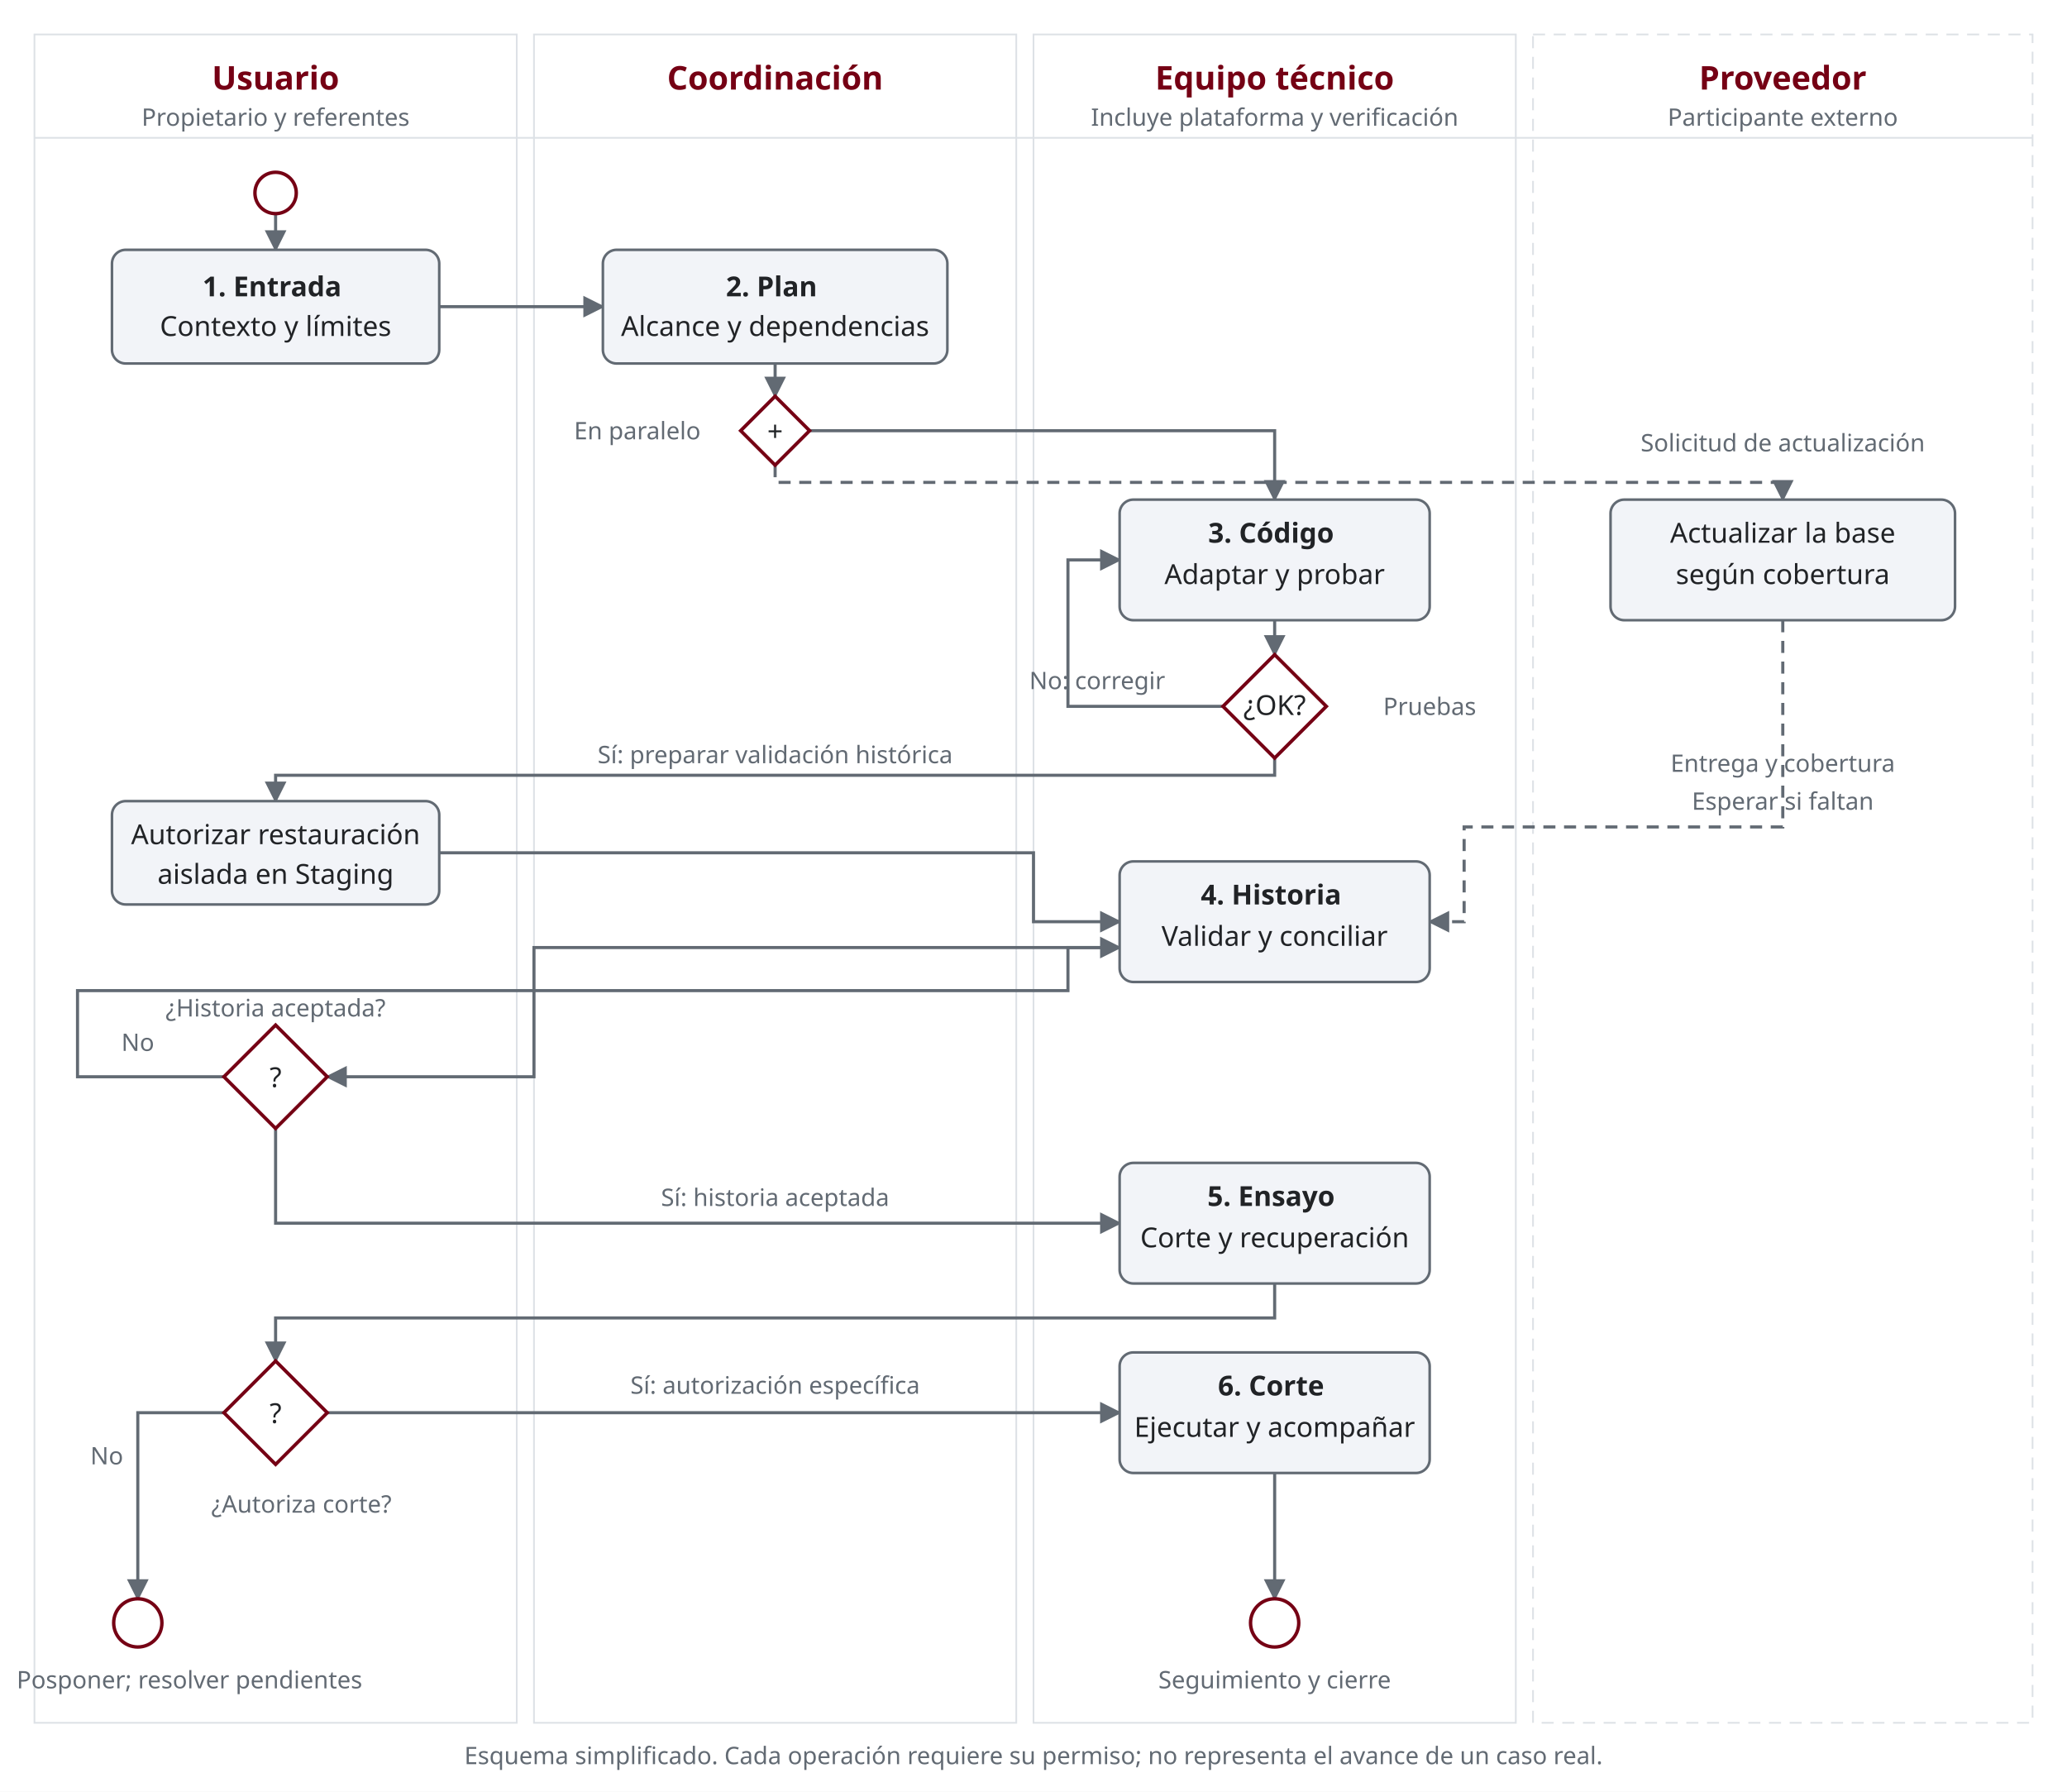
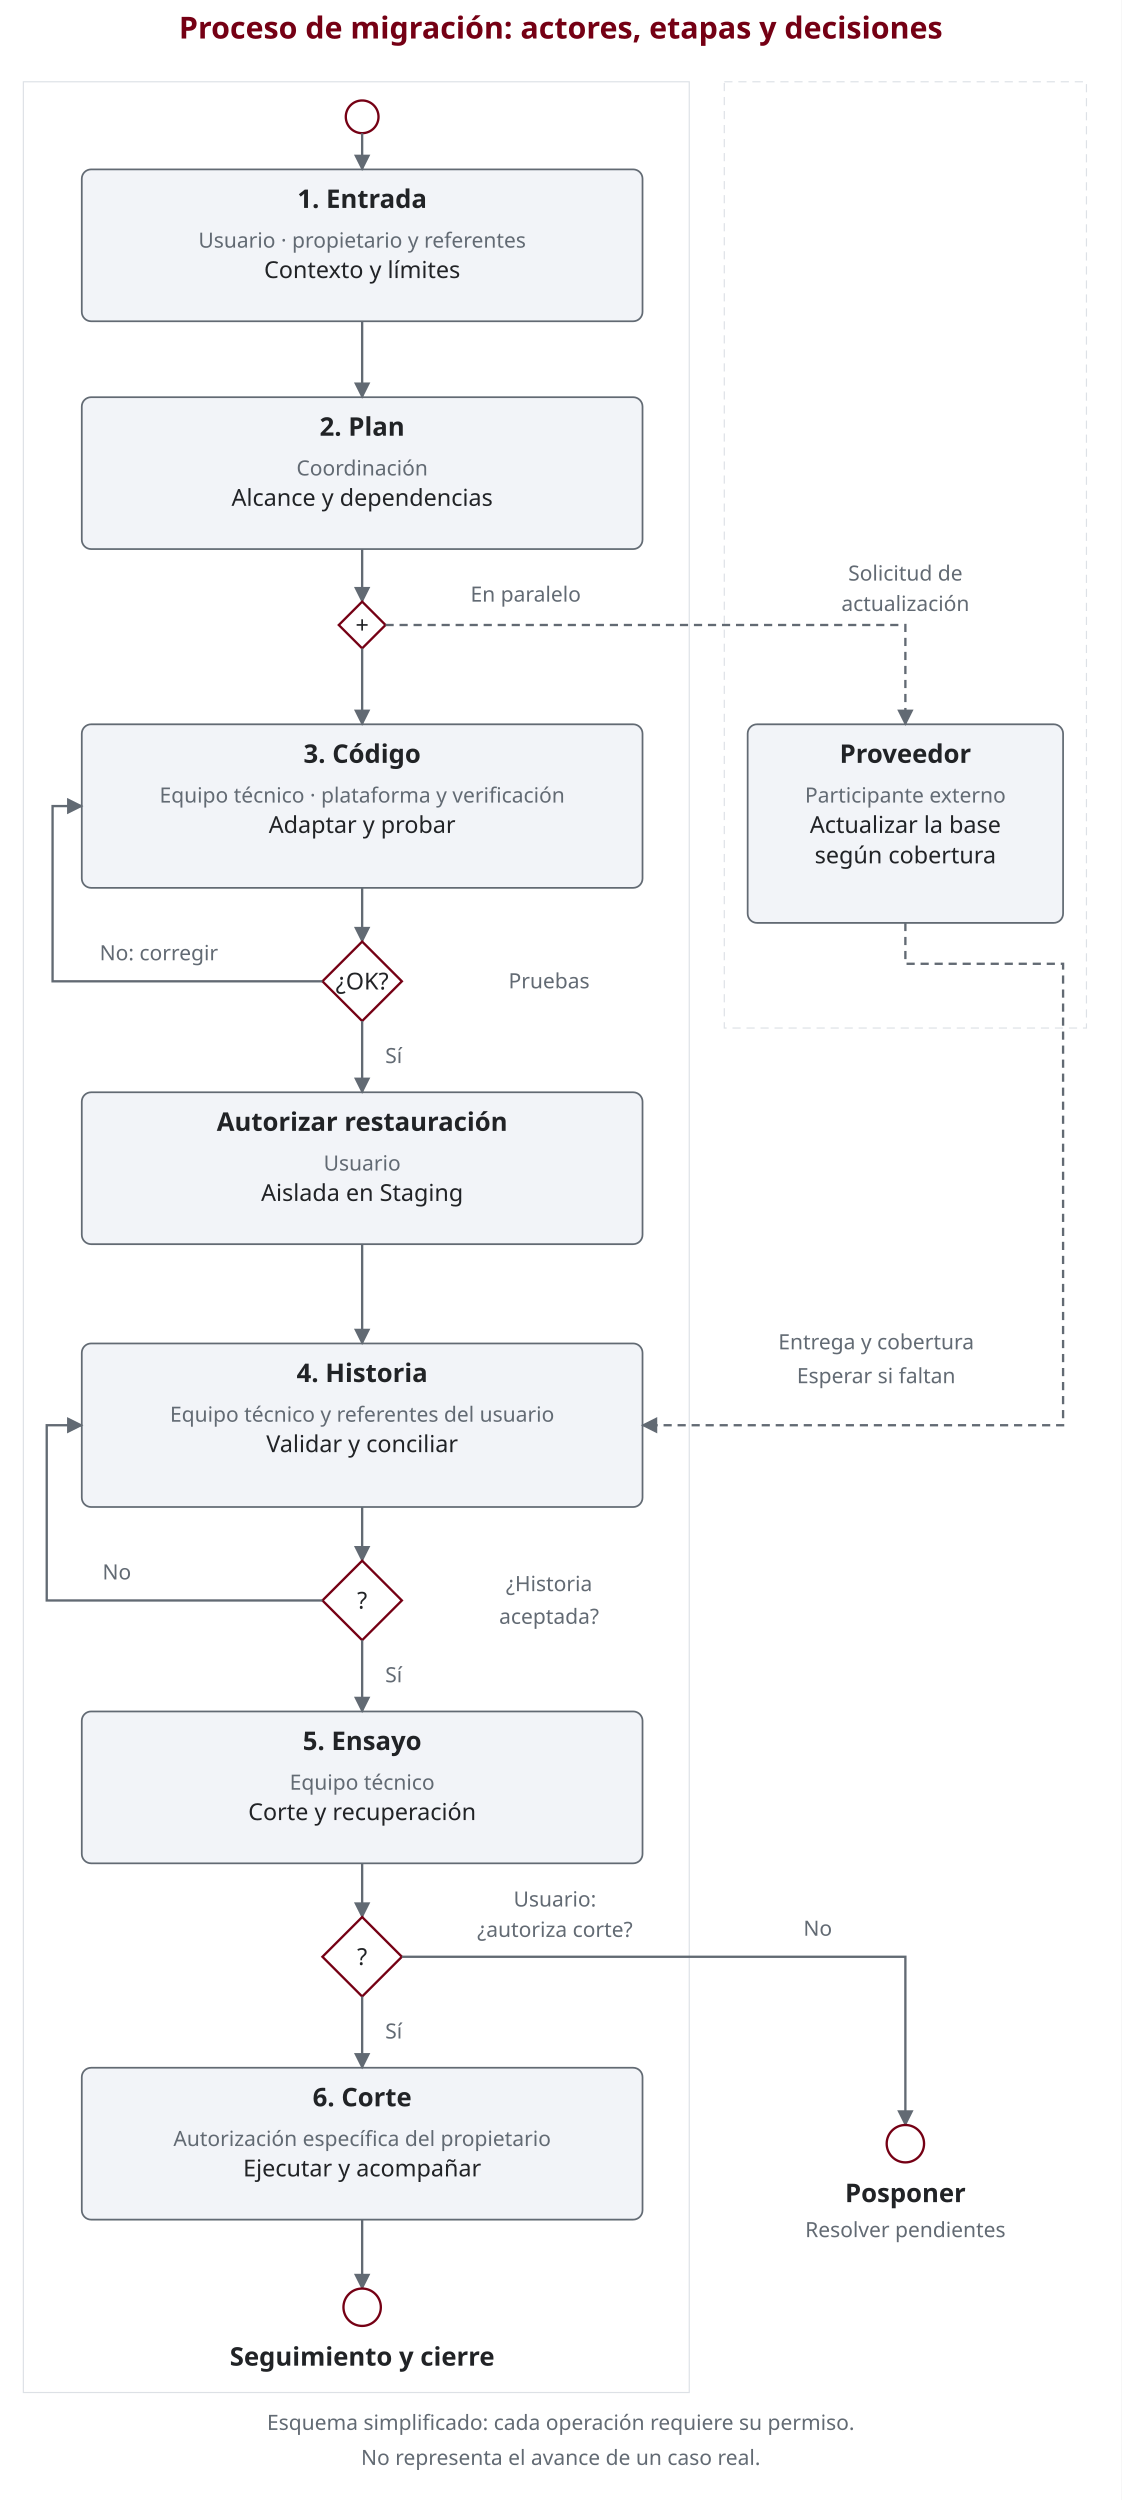
- <svg xmlns="http://www.w3.org/2000/svg" viewBox="0 0 1200 1040" role="img" aria-labelledby="title desc">
+ <svg xmlns="http://www.w3.org/2000/svg" viewBox="0 0 960 2140" role="img" aria-labelledby="title desc">
  <defs>
    <marker id="arrow" viewBox="0 0 10 10" refX="9" refY="5" markerWidth="7" markerHeight="7" orient="auto-start-reverse">
      <path d="M0 0L10 5L0 10Z" fill="#626a73" />
    </marker>
    <style>
-       text { font-family: system-ui, sans-serif; fill: #212326; font-size: 16px; text-anchor: middle; }
-       .heading { font-size: 19px; font-weight: 700; fill: #750014; }
-       .note { font-size: 14px; fill: #626a73; }
+       text { font-family: system-ui, sans-serif; fill: #212326; font-size: 20px; text-anchor: middle; }
+       .title { font-size: 26px; font-weight: 750; fill: #750014; }
+       .heading { font-size: 22px; font-weight: 700; }
+       .note { font-size: 18px; fill: #626a73; }
+       .node, .task { fill: #f2f4f8; stroke: #626a73; stroke-width: 1.5; rx: 8; }
+       .boundary { fill: #fff; stroke: #750014; stroke-width: 2; rx: 10; }
+       .pending { fill: #fff; stroke: #626a73; stroke-width: 1.5; stroke-dasharray: 7 5; rx: 8; }
      .lane { fill: #fff; stroke: #dde1e6; }
-       .task { fill: #f2f4f8; stroke: #626a73; stroke-width: 1.5; rx: 8; }
-       .gateway { fill: #fff; stroke: #750014; stroke-width: 2; }
-       .event { fill: #fff; stroke: #750014; stroke-width: 2; }
-       .flow { fill: none; stroke: #626a73; stroke-width: 1.8; marker-end: url(#arrow); }
-       .message { fill: none; stroke: #626a73; stroke-width: 1.8; stroke-dasharray: 7 5; marker-end: url(#arrow); }
+       .gateway, .event { fill: #fff; stroke: #750014; stroke-width: 2; }
+       .flow { fill: none; stroke: #626a73; stroke-width: 2; marker-end: url(#arrow); }
+       .backup, .message { fill: none; stroke: #626a73; stroke-width: 2; stroke-dasharray: 7 5; marker-end: url(#arrow); }
    </style>
  </defs>
-   <rect width="1200" height="1040" fill="#fff" />
-   <rect class="lane" x="20" y="20" width="280" height="980" />
-   <rect class="lane" x="310" y="20" width="280" height="980" />
-   <rect class="lane" x="600" y="20" width="280" height="980" />
-   <rect class="lane" x="890" y="20" width="290" height="980" stroke-dasharray="7 5" />
-   <path d="M20 80H1180" stroke="#dde1e6" />
-   <text class="heading" x="160" y="52">Usuario</text>
-   <text class="heading" x="450" y="52">Coordinación</text>
-   <text class="heading" x="740" y="52">Equipo técnico</text>
-   <text class="heading" x="1035" y="52">Proveedor</text>
-   <text class="note" x="160" y="73">Propietario y referentes</text>
-   <text class="note" x="740" y="73">Incluye plataforma y verificación</text>
-   <text class="note" x="1035" y="73">Participante externo</text>
-   <path class="flow" d="M160 124V145" />
-   <path class="flow" d="M255 178H350" />
-   <path class="flow" d="M450 211V230" />
-   <path class="flow" d="M470 250H740V290" />
-   <path class="message" d="M450 270V280H1035V290" />
-   <text class="note" x="1035" y="262">Solicitud de actualización</text>
-   <path class="flow" d="M740 360V380" />
-   <path class="flow" d="M710 410H620V325H650" />
-   <text class="note" x="637" y="400">No: corregir</text>
-   <path class="flow" d="M740 440V450H160V465" />
-   <text class="note" x="450" y="443">Sí: preparar validación histórica</text>
-   <path class="flow" d="M255 495H600V535H650" />
-   <path class="message" d="M1035 360V480H850V535H830" />
-   <text class="note" x="1035" y="448">Entrega y cobertura</text>
-   <text class="note" x="1035" y="470">Esperar si faltan</text>
-   <path class="flow" d="M650 550H310V625H190" />
-   <path class="flow" d="M130 625H45V575H620V550H650" />
-   <text class="note" x="80" y="610">No</text>
-   <path class="flow" d="M160 655V710H650" />
-   <text class="note" x="450" y="700">Sí: historia aceptada</text>
-   <path class="flow" d="M740 745V765H160V790" />
-   <path class="flow" d="M190 820H650" />
-   <text class="note" x="450" y="809">Sí: autorización específica</text>
-   <path class="flow" d="M130 820H80V928" />
-   <text class="note" x="62" y="850">No</text>
-   <path class="flow" d="M740 855V928" />
-   <circle class="event" cx="160" cy="112" r="12" />
-   <rect class="task" x="65" y="145" width="190" height="66" />
-   <text x="160" y="172">
-     <tspan font-weight="700">1. Entrada</tspan>
-     <tspan x="160" dy="23">Contexto y límites</tspan>
-   </text>
-   <rect class="task" x="350" y="145" width="200" height="66" />
-   <text x="450" y="172">
-     <tspan font-weight="700">2. Plan</tspan>
-     <tspan x="450" dy="23">Alcance y dependencias</tspan>
-   </text>
-   <polygon class="gateway" points="450,230 470,250 450,270 430,250" />
-   <text x="450" y="256">+</text>
-   <text class="note" x="370" y="255">En paralelo</text>
-   <rect class="task" x="650" y="290" width="180" height="70" />
-   <text x="740" y="315">
-     <tspan font-weight="700">3. Código</tspan>
-     <tspan x="740" dy="24">Adaptar y probar</tspan>
-   </text>
-   <rect class="task" x="935" y="290" width="200" height="70" />
-   <text x="1035" y="315">Actualizar la base<tspan x="1035" dy="24">según cobertura</tspan>
-   </text>
-   <polygon class="gateway" points="740,380 770,410 740,440 710,410" />
-   <text x="740" y="415">¿OK?</text>
-   <text class="note" x="830" y="415">Pruebas</text>
-   <rect class="task" x="65" y="465" width="190" height="60" />
-   <text x="160" y="490">Autorizar restauración<tspan x="160" dy="23">aislada en Staging</tspan>
-   </text>
-   <rect class="task" x="650" y="500" width="180" height="70" />
-   <text x="740" y="525">
-     <tspan font-weight="700">4. Historia</tspan>
-     <tspan x="740" dy="24">Validar y conciliar</tspan>
-   </text>
-   <text class="note" x="160" y="590">¿Historia aceptada?</text>
-   <polygon class="gateway" points="160,595 190,625 160,655 130,625" />
-   <text x="160" y="631">?</text>
-   <rect class="task" x="650" y="675" width="180" height="70" />
-   <text x="740" y="700">
-     <tspan font-weight="700">5. Ensayo</tspan>
-     <tspan x="740" dy="24">Corte y recuperación</tspan>
-   </text>
-   <polygon class="gateway" points="160,790 190,820 160,850 130,820" />
-   <text x="160" y="826">?</text>
-   <text class="note" x="175" y="878">¿Autoriza corte?</text>
-   <rect class="task" x="650" y="785" width="180" height="70" />
-   <text x="740" y="810">
-     <tspan font-weight="700">6. Corte</tspan>
-     <tspan x="740" dy="24">Ejecutar y acompañar</tspan>
-   </text>
-   <circle class="event" cx="80" cy="942" r="14" />
-   <text class="note" x="110" y="980">Posponer; resolver pendientes</text>
-   <circle class="event" cx="740" cy="942" r="14" stroke-width="4" />
-   <text class="note" x="740" y="980">Seguimiento y cierre</text>
-   <text class="note" x="600" y="1024">Esquema simplificado. Cada operación requiere su permiso; no representa el avance de un caso real.</text>
+   <rect width="960" height="2140" fill="#fff" />
+   <rect class="lane" x="20" y="70" width="570" height="1978" />
+   <rect class="lane" x="620" y="70" width="310" height="810" stroke-dasharray="7 5" />
+   <text class="title" x="480" y="33">Proceso de migración: actores, etapas y decisiones</text>
+   <circle class="event" cx="310" cy="100" r="14" />
+   <rect class="task" x="70" y="145" width="480" height="130" />
+   <text class="heading" x="310.0" y="178">1. Entrada</text>
+   <text class="note" x="310.0" y="212">Usuario · propietario y referentes</text>
+   <text class="" x="310.0" y="238">Contexto y límites</text>
+   <path class="flow" d="M310 114V145" />
+   <rect class="task" x="70" y="340" width="480" height="130" />
+   <text class="heading" x="310.0" y="373">2. Plan</text>
+   <text class="note" x="310.0" y="407">Coordinación</text>
+   <text class="" x="310.0" y="433">Alcance y dependencias</text>
+   <path class="flow" d="M310 275V340" />
+   <path class="flow" d="M310 470V515" />
+   <polygon class="gateway" points="310,515 330,535 310,555 290,535" />
+   <text class="" x="310" y="542">+</text>
+   <text class="note" x="450" y="515">En paralelo</text>
+   <rect class="task" x="70" y="620" width="480" height="140" />
+   <text class="heading" x="310.0" y="653">3. Código</text>
+   <text class="note" x="310.0" y="687">Equipo técnico · plataforma y verificación</text>
+   <text class="" x="310.0" y="713">Adaptar y probar</text>
+   <path class="flow" d="M310 555V620" />
+   <rect class="task" x="640" y="620" width="270" height="170" />
+   <text class="heading" x="775.0" y="653">Proveedor</text>
+   <text class="note" x="775.0" y="687">Participante externo</text>
+   <text class="" x="775.0" y="713">Actualizar la base</text>
+   <text class="" x="775.0" y="739">según cobertura</text>
+   <path class="message" d="M330 535H775V620" />
+   <text class="note" x="775" y="497">Solicitud de</text>
+   <text class="note" x="775" y="523">actualización</text>
+   <path class="flow" d="M310 760V806" />
+   <polygon class="gateway" points="310,806 344,840 310,874 276,840" />
+   <text class="" x="310" y="847">¿OK?</text>
+   <text class="note" x="470" y="846">Pruebas</text>
+   <path class="flow" d="M276 840H45V690.0H70" />
+   <text class="note" x="136" y="822">No: corregir</text>
+   <rect class="task" x="70" y="935" width="480" height="130" />
+   <text class="heading" x="310.0" y="968">Autorizar restauración</text>
+   <text class="note" x="310.0" y="1002">Usuario</text>
+   <text class="" x="310.0" y="1028">Aislada en Staging</text>
+   <path class="flow" d="M310 874V935" />
+   <text class="note" x="337" y="910">Sí</text>
+   <rect class="task" x="70" y="1150" width="480" height="140" />
+   <text class="heading" x="310.0" y="1183">4. Historia</text>
+   <text class="note" x="310.0" y="1217">Equipo técnico y referentes del usuario</text>
+   <text class="" x="310.0" y="1243">Validar y conciliar</text>
+   <path class="flow" d="M310 1065V1150" />
+   <path class="message" d="M775 790V825H910V1220.0H550" />
+   <text class="note" x="750" y="1155.0">Entrega y cobertura</text>
+   <text class="note" x="750" y="1184.0">Esperar si faltan</text>
+   <path class="flow" d="M310 1290V1336" />
+   <polygon class="gateway" points="310,1336 344,1370 310,1404 276,1370" />
+   <text class="" x="310" y="1377">?</text>
+   <text class="note" x="470" y="1362">¿Historia</text>
+   <text class="note" x="470" y="1390">aceptada?</text>
+   <path class="flow" d="M276 1370H40V1220.0H70" />
+   <text class="note" x="100" y="1352">No</text>
+   <rect class="task" x="70" y="1465" width="480" height="130" />
+   <text class="heading" x="310.0" y="1498">5. Ensayo</text>
+   <text class="note" x="310.0" y="1532">Equipo técnico</text>
+   <text class="" x="310.0" y="1558">Corte y recuperación</text>
+   <path class="flow" d="M310 1404V1465" />
+   <text class="note" x="337" y="1440">Sí</text>
+   <path class="flow" d="M310 1595V1641" />
+   <polygon class="gateway" points="310,1641 344,1675 310,1709 276,1675" />
+   <text class="" x="310" y="1682">?</text>
+   <text class="note" x="475" y="1632">Usuario:</text>
+   <text class="note" x="475" y="1658">¿autoriza corte?</text>
+   <rect class="task" x="70" y="1770" width="480" height="130" />
+   <text class="heading" x="310.0" y="1803">6. Corte</text>
+   <text class="note" x="310.0" y="1837">Autorización específica del propietario</text>
+   <text class="" x="310.0" y="1863">Ejecutar y acompañar</text>
+   <path class="flow" d="M310 1709V1770" />
+   <text class="note" x="337" y="1745">Sí</text>
+   <path class="flow" d="M344 1675H775V1819.0" />
+   <text class="note" x="700" y="1657">No</text>
+   <circle class="event" cx="775" cy="1835.0" r="16" />
+   <text class="heading" x="775" y="1885.0">Posponer</text>
+   <text class="note" x="775" y="1915.0">Resolver pendientes</text>
+   <path class="flow" d="M310 1900V1959" />
+   <circle class="event" cx="310" cy="1975" r="16" />
+   <text class="heading" x="310" y="2025">Seguimiento y cierre</text>
+   <text class="note" x="480" y="2080">Esquema simplificado: cada operación requiere su permiso.</text>
+   <text class="note" x="480" y="2110">No representa el avance de un caso real.</text>
</svg>
